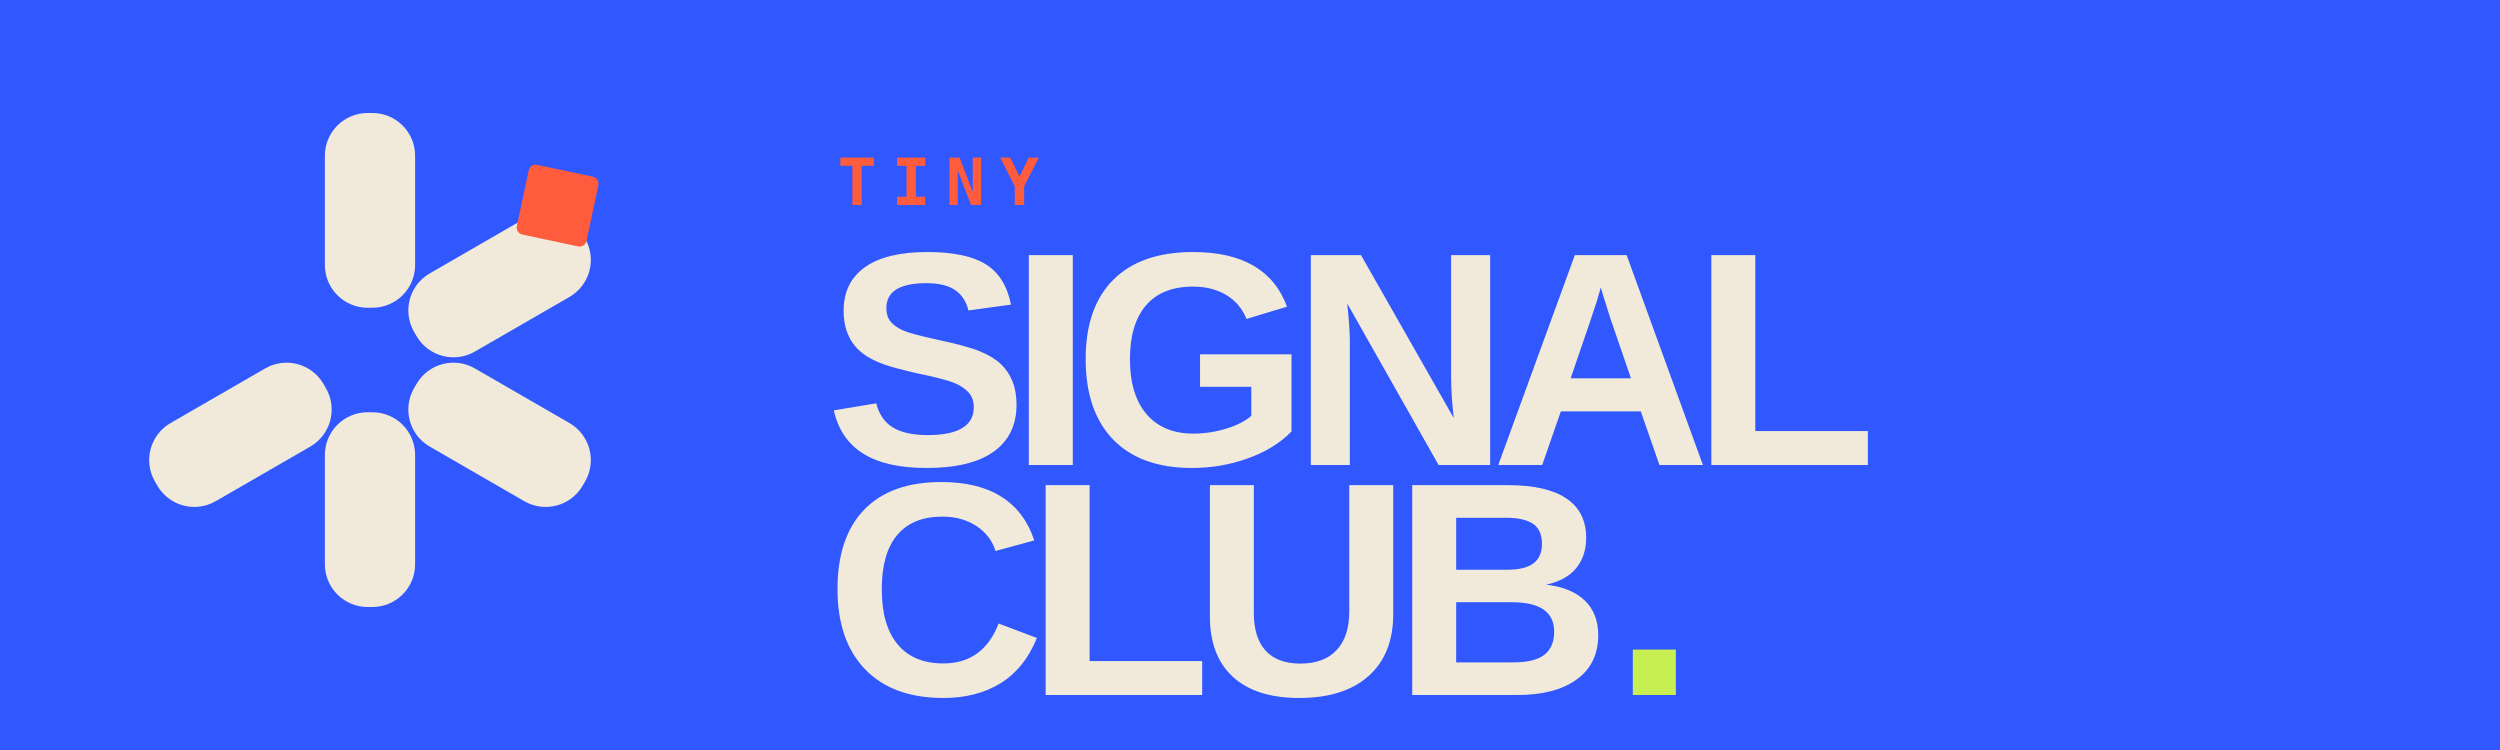
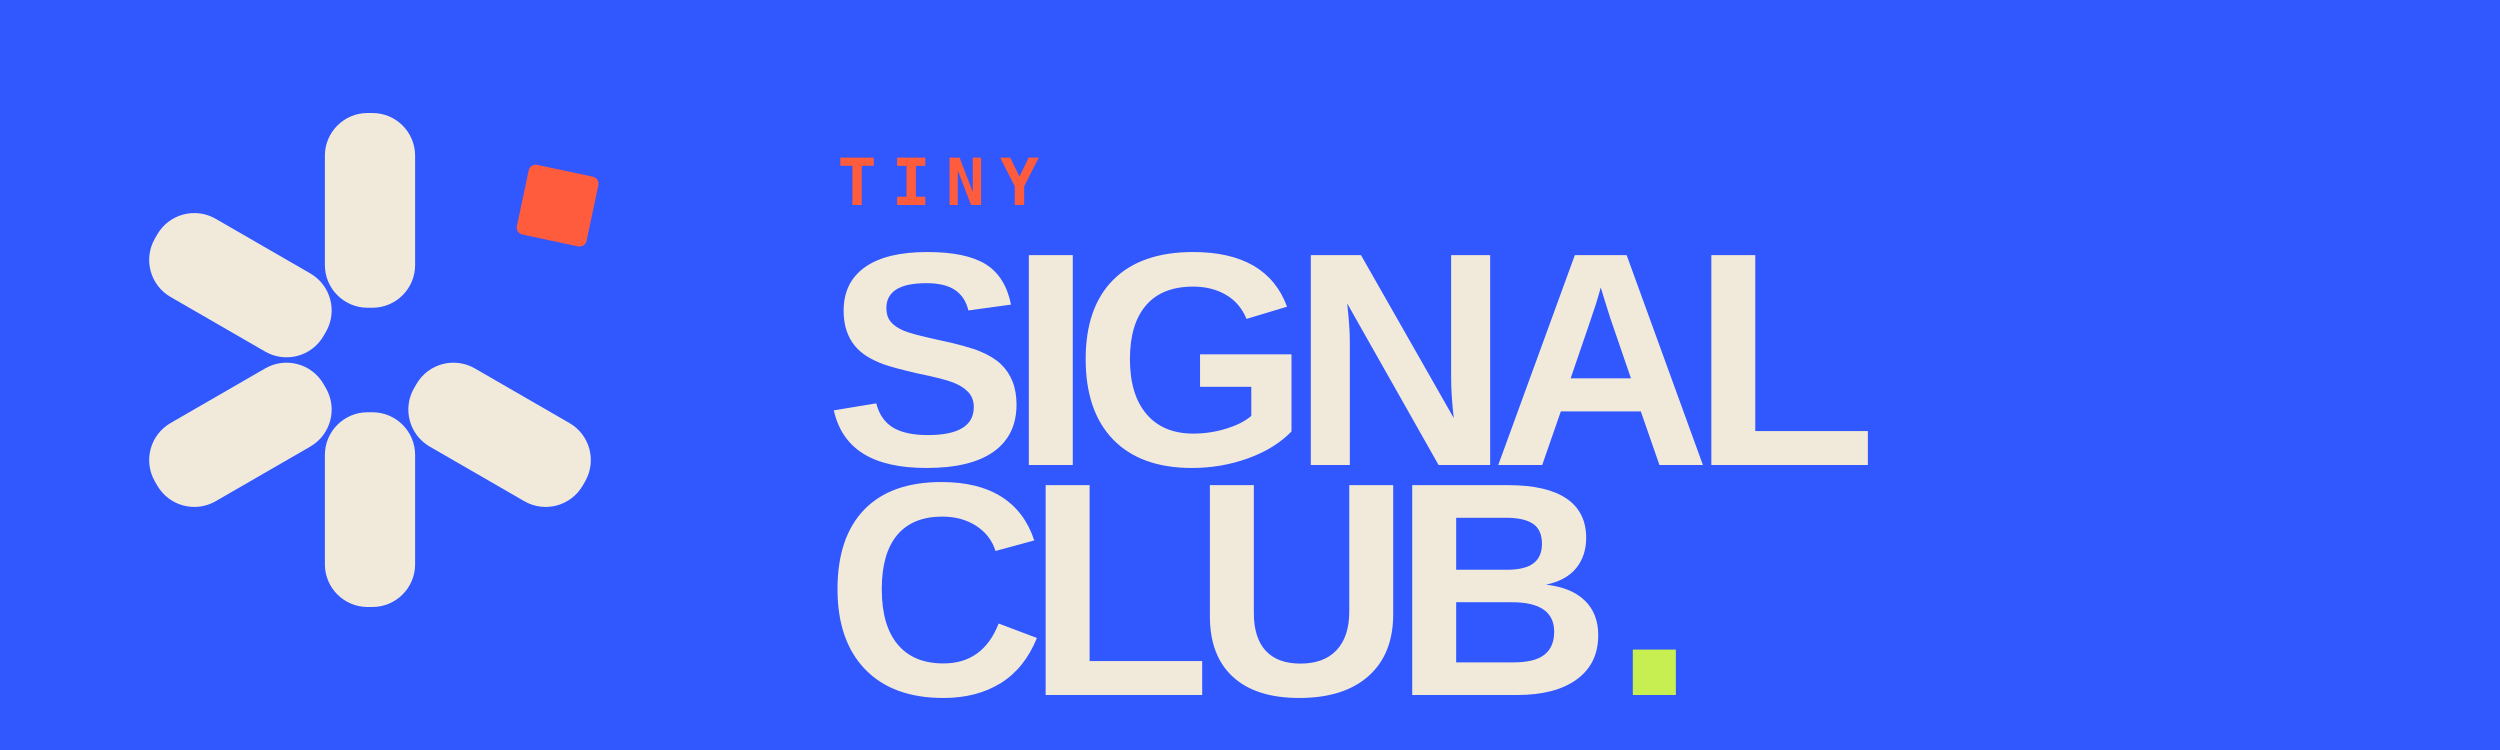
<svg xmlns="http://www.w3.org/2000/svg" viewBox="0 0 1000 300" role="img" aria-labelledby="title desc">
  <rect width="1000" height="300" fill="#3157ff" />
  <g transform="translate(34 30) scale(.95)" fill="#f1eadb">
    <rect x="101" y="16" width="38" height="82" rx="18" />
-     <g transform="rotate(60 120 120)">
+     <g transform="rotate(300 120 120)">
      <rect x="101" y="16" width="38" height="82" rx="18" />
    </g>
    <g transform="rotate(120 120 120)">
      <rect x="101" y="16" width="38" height="82" rx="18" />
    </g>
    <g transform="rotate(180 120 120)">
      <rect x="101" y="16" width="38" height="82" rx="18" />
    </g>
    <g transform="rotate(240 120 120)">
      <rect x="101" y="16" width="38" height="82" rx="18" />
    </g>
    <rect x="184" y="40" width="30" height="30" rx="3" fill="#ff5b3d" transform="rotate(12 199 55)" />
  </g>
  <g fill="#f1eadb" font-family="Arial Narrow, Helvetica Neue, Arial, sans-serif" font-weight="900">
    <text x="335" y="82" font-family="ui-monospace, monospace" font-size="26" letter-spacing="6" fill="#171613">
      <tspan fill="#ff5b3d">TINY</tspan>
    </text>
    <text x="330" y="186" font-size="122" letter-spacing="-8">SIGNAL</text>
    <text x="330" y="278" font-size="122" letter-spacing="-8">CLUB<tspan fill="#c8ef52">.</tspan>
    </text>
  </g>
</svg>
